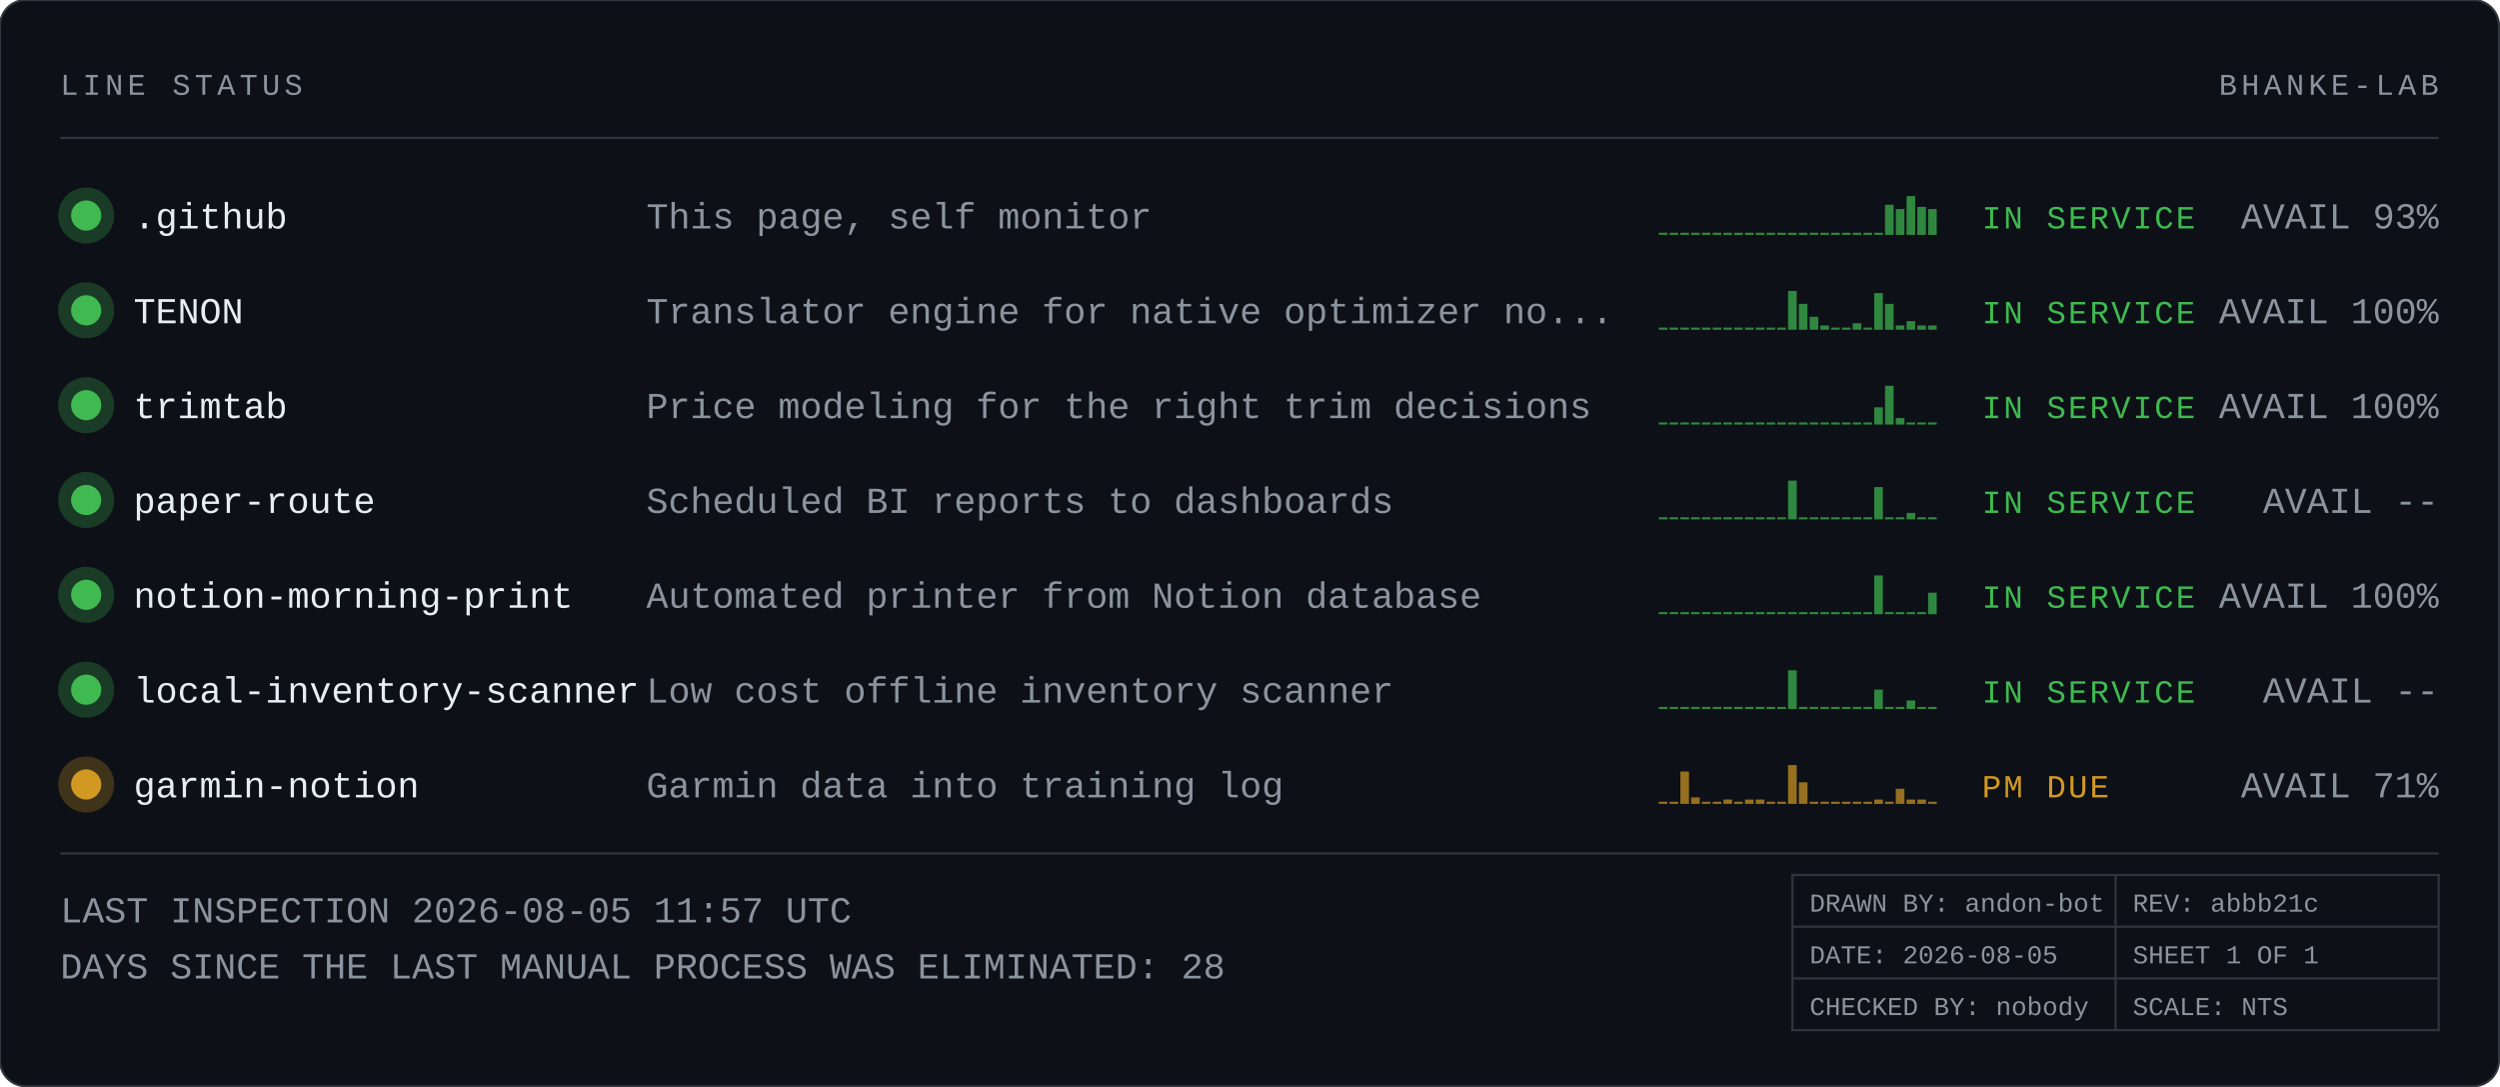
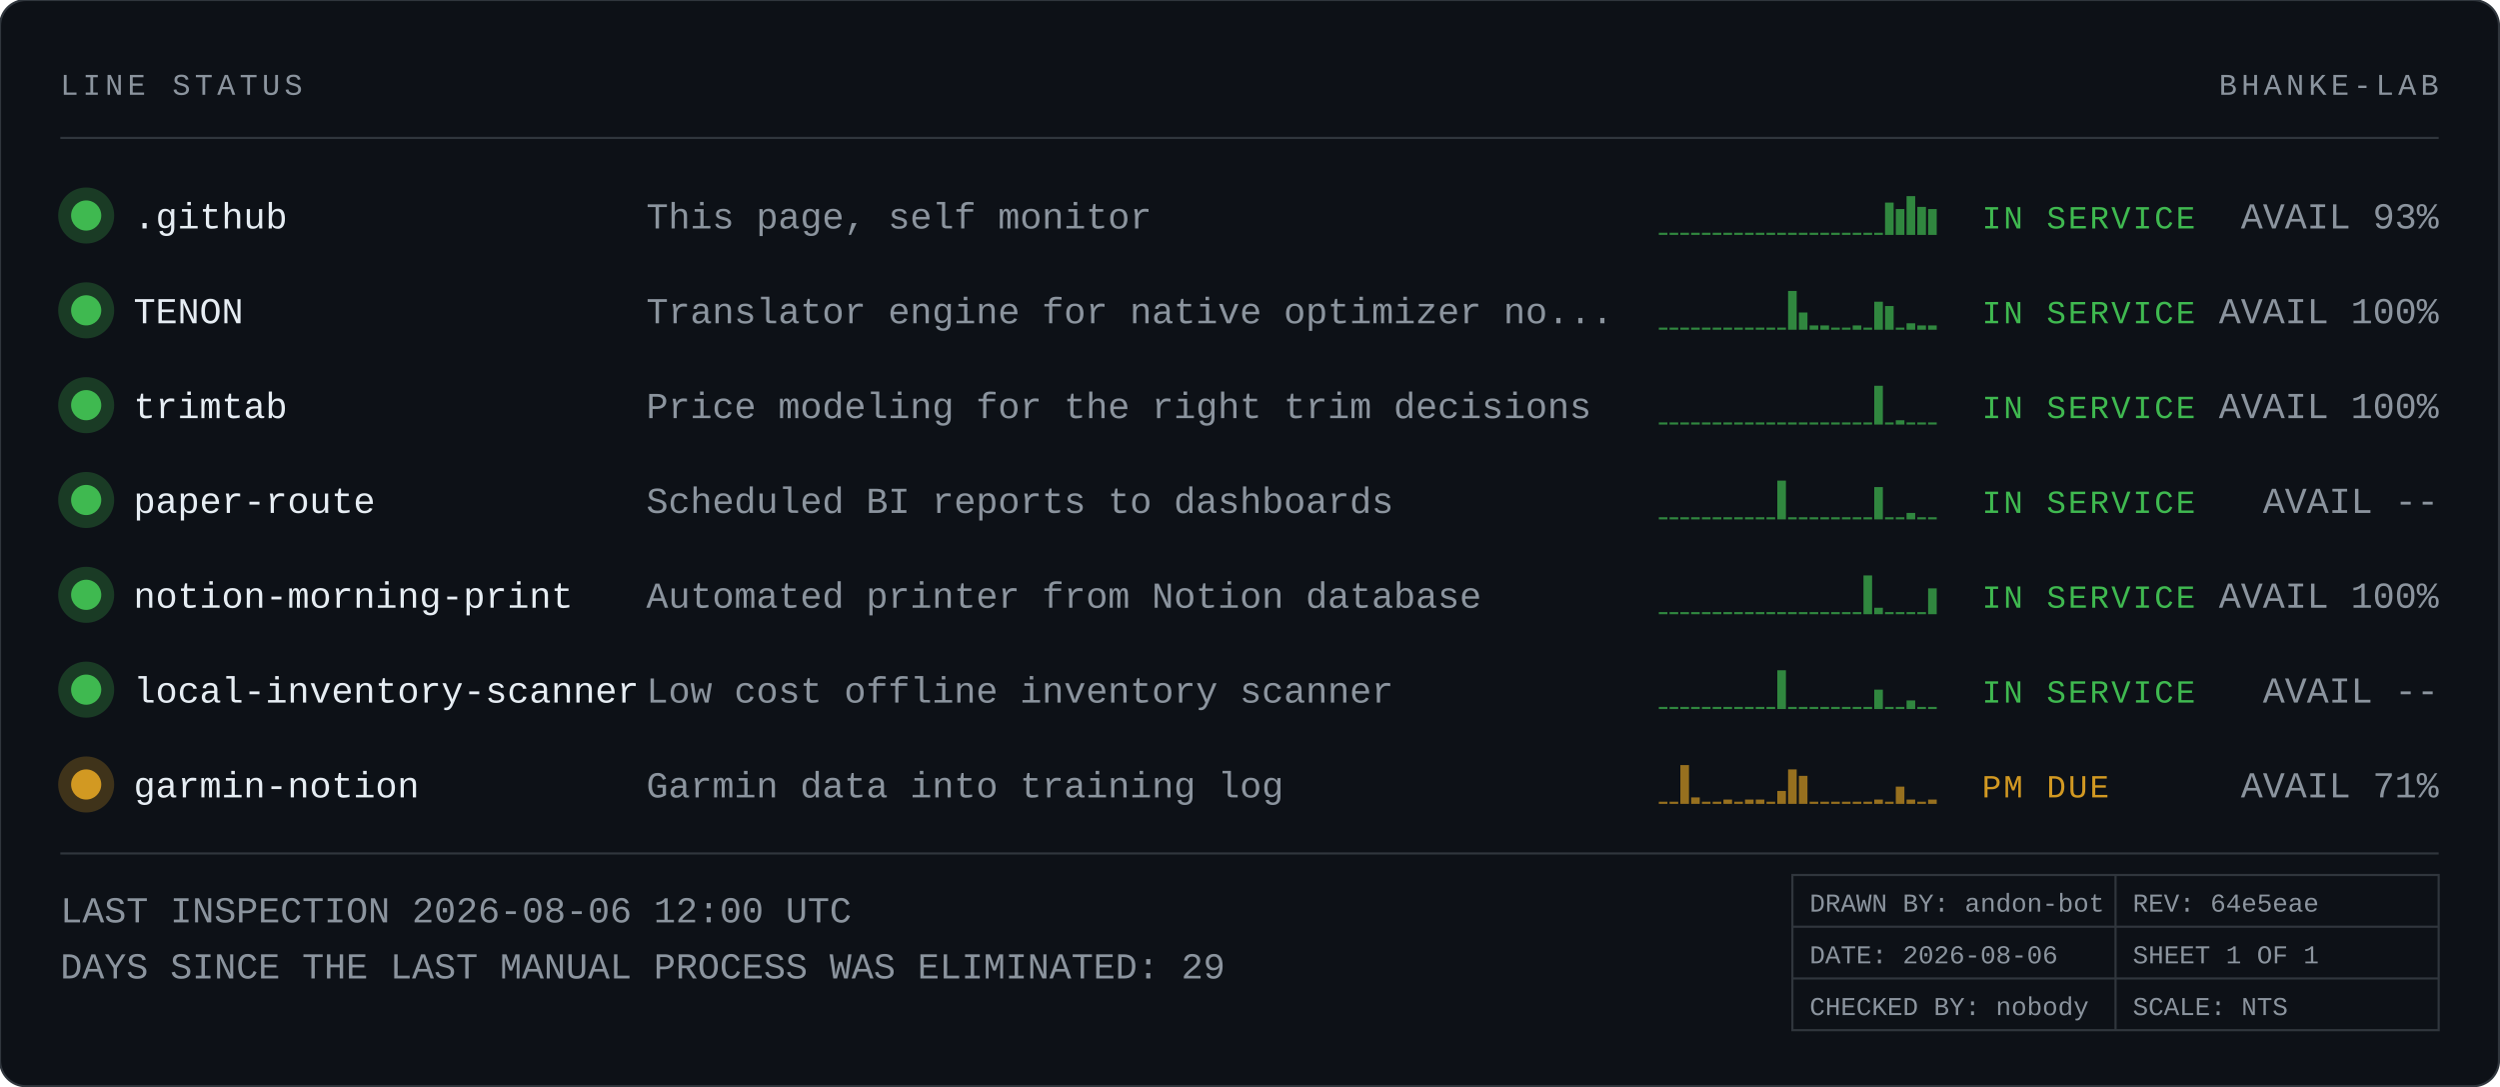
<svg xmlns="http://www.w3.org/2000/svg" width="1160" height="504" viewBox="0 0 1160 504" role="img" aria-label="Andon board">
  <style>
text { font-family: Consolas, 'Courier New', monospace; font-size: 17px; }
.hd { fill: #8b949e; font-size: 14px; letter-spacing: 2px; }
.name { fill: #e6edf3; }
.dim { fill: #8b949e; }
.st { font-size: 15px; letter-spacing: 1px; }
.tb { fill: #8b949e; font-size: 12px; }
</style>
  <rect x="0" y="0" width="1160" height="504" rx="12" fill="#0d1117" stroke="#30363d" />
  <text x="28" y="44" class="hd">LINE STATUS</text>
  <text x="1132" y="44" class="hd" text-anchor="end">BHANKE-LAB</text>
  <line x1="28" y1="64" x2="1132" y2="64" stroke="#30363d" />
  <circle cx="40" cy="100" r="13" fill="#3fb950" opacity="0.25" />
  <circle cx="40" cy="100" r="7" fill="#3fb950" />
  <text x="62" y="106" class="name">.github</text>
  <text x="300" y="106" class="dim">This page, self monitor</text>
  <rect x="770" y="108" width="4" height="1" fill="#3fb950" opacity="0.7" />
  <rect x="775" y="108" width="4" height="1" fill="#3fb950" opacity="0.7" />
  <rect x="780" y="108" width="4" height="1" fill="#3fb950" opacity="0.7" />
  <rect x="785" y="108" width="4" height="1" fill="#3fb950" opacity="0.7" />
  <rect x="790" y="108" width="4" height="1" fill="#3fb950" opacity="0.7" />
  <rect x="795" y="108" width="4" height="1" fill="#3fb950" opacity="0.7" />
  <rect x="800" y="108" width="4" height="1" fill="#3fb950" opacity="0.7" />
  <rect x="805" y="108" width="4" height="1" fill="#3fb950" opacity="0.7" />
  <rect x="810" y="108" width="4" height="1" fill="#3fb950" opacity="0.7" />
  <rect x="815" y="108" width="4" height="1" fill="#3fb950" opacity="0.7" />
  <rect x="820" y="108" width="4" height="1" fill="#3fb950" opacity="0.7" />
  <rect x="825" y="108" width="4" height="1" fill="#3fb950" opacity="0.7" />
  <rect x="830" y="108" width="4" height="1" fill="#3fb950" opacity="0.7" />
  <rect x="835" y="108" width="4" height="1" fill="#3fb950" opacity="0.7" />
  <rect x="840" y="108" width="4" height="1" fill="#3fb950" opacity="0.7" />
  <rect x="845" y="108" width="4" height="1" fill="#3fb950" opacity="0.7" />
  <rect x="850" y="108" width="4" height="1" fill="#3fb950" opacity="0.7" />
  <rect x="855" y="108" width="4" height="1" fill="#3fb950" opacity="0.7" />
  <rect x="860" y="108" width="4" height="1" fill="#3fb950" opacity="0.7" />
  <rect x="865" y="108" width="4" height="1" fill="#3fb950" opacity="0.7" />
  <rect x="870" y="108" width="4" height="1" fill="#3fb950" opacity="0.7" />
-   <rect x="875" y="95" width="4" height="14" fill="#3fb950" opacity="0.7" />
+   <rect x="875" y="94" width="4" height="15" fill="#3fb950" opacity="0.7" />
  <rect x="880" y="97" width="4" height="12" fill="#3fb950" opacity="0.7" />
  <rect x="885" y="91" width="4" height="18" fill="#3fb950" opacity="0.7" />
  <rect x="890" y="96" width="4" height="13" fill="#3fb950" opacity="0.7" />
  <rect x="895" y="97" width="4" height="12" fill="#3fb950" opacity="0.7" />
  <text x="920" y="106" class="st" fill="#3fb950">IN SERVICE</text>
  <text x="1132" y="106" class="dim" text-anchor="end">AVAIL 93%</text>
  <circle cx="40" cy="144" r="13" fill="#3fb950" opacity="0.25" />
  <circle cx="40" cy="144" r="7" fill="#3fb950" />
  <text x="62" y="150" class="name">TENON</text>
  <text x="300" y="150" class="dim">Translator engine for native optimizer no...</text>
  <rect x="770" y="152" width="4" height="1" fill="#3fb950" opacity="0.7" />
  <rect x="775" y="152" width="4" height="1" fill="#3fb950" opacity="0.7" />
  <rect x="780" y="152" width="4" height="1" fill="#3fb950" opacity="0.7" />
  <rect x="785" y="152" width="4" height="1" fill="#3fb950" opacity="0.7" />
  <rect x="790" y="152" width="4" height="1" fill="#3fb950" opacity="0.7" />
  <rect x="795" y="152" width="4" height="1" fill="#3fb950" opacity="0.7" />
  <rect x="800" y="152" width="4" height="1" fill="#3fb950" opacity="0.7" />
  <rect x="805" y="152" width="4" height="1" fill="#3fb950" opacity="0.7" />
  <rect x="810" y="152" width="4" height="1" fill="#3fb950" opacity="0.7" />
  <rect x="815" y="152" width="4" height="1" fill="#3fb950" opacity="0.7" />
  <rect x="820" y="152" width="4" height="1" fill="#3fb950" opacity="0.7" />
  <rect x="825" y="152" width="4" height="1" fill="#3fb950" opacity="0.7" />
  <rect x="830" y="135" width="4" height="18" fill="#3fb950" opacity="0.7" />
-   <rect x="835" y="141" width="4" height="12" fill="#3fb950" opacity="0.7" />
-   <rect x="840" y="147" width="4" height="6" fill="#3fb950" opacity="0.7" />
+   <rect x="835" y="145" width="4" height="8" fill="#3fb950" opacity="0.7" />
+   <rect x="840" y="151" width="4" height="2" fill="#3fb950" opacity="0.7" />
  <rect x="845" y="151" width="4" height="2" fill="#3fb950" opacity="0.7" />
  <rect x="850" y="152" width="4" height="1" fill="#3fb950" opacity="0.7" />
  <rect x="855" y="152" width="4" height="1" fill="#3fb950" opacity="0.7" />
-   <rect x="860" y="150" width="4" height="3" fill="#3fb950" opacity="0.7" />
+   <rect x="860" y="151" width="4" height="2" fill="#3fb950" opacity="0.7" />
  <rect x="865" y="152" width="4" height="1" fill="#3fb950" opacity="0.7" />
-   <rect x="870" y="136" width="4" height="17" fill="#3fb950" opacity="0.7" />
-   <rect x="875" y="141" width="4" height="12" fill="#3fb950" opacity="0.7" />
-   <rect x="880" y="151" width="4" height="2" fill="#3fb950" opacity="0.7" />
-   <rect x="885" y="149" width="4" height="4" fill="#3fb950" opacity="0.7" />
+   <rect x="870" y="140" width="4" height="13" fill="#3fb950" opacity="0.7" />
+   <rect x="875" y="142" width="4" height="11" fill="#3fb950" opacity="0.7" />
+   <rect x="880" y="152" width="4" height="1" fill="#3fb950" opacity="0.7" />
+   <rect x="885" y="150" width="4" height="3" fill="#3fb950" opacity="0.7" />
  <rect x="890" y="151" width="4" height="2" fill="#3fb950" opacity="0.7" />
  <rect x="895" y="151" width="4" height="2" fill="#3fb950" opacity="0.7" />
  <text x="920" y="150" class="st" fill="#3fb950">IN SERVICE</text>
  <text x="1132" y="150" class="dim" text-anchor="end">AVAIL 100%</text>
  <circle cx="40" cy="188" r="13" fill="#3fb950" opacity="0.25" />
  <circle cx="40" cy="188" r="7" fill="#3fb950" />
  <text x="62" y="194" class="name">trimtab</text>
  <text x="300" y="194" class="dim">Price modeling for the right trim decisions</text>
  <rect x="770" y="196" width="4" height="1" fill="#3fb950" opacity="0.7" />
  <rect x="775" y="196" width="4" height="1" fill="#3fb950" opacity="0.7" />
  <rect x="780" y="196" width="4" height="1" fill="#3fb950" opacity="0.7" />
  <rect x="785" y="196" width="4" height="1" fill="#3fb950" opacity="0.7" />
  <rect x="790" y="196" width="4" height="1" fill="#3fb950" opacity="0.7" />
  <rect x="795" y="196" width="4" height="1" fill="#3fb950" opacity="0.7" />
  <rect x="800" y="196" width="4" height="1" fill="#3fb950" opacity="0.7" />
  <rect x="805" y="196" width="4" height="1" fill="#3fb950" opacity="0.7" />
  <rect x="810" y="196" width="4" height="1" fill="#3fb950" opacity="0.7" />
  <rect x="815" y="196" width="4" height="1" fill="#3fb950" opacity="0.7" />
  <rect x="820" y="196" width="4" height="1" fill="#3fb950" opacity="0.7" />
  <rect x="825" y="196" width="4" height="1" fill="#3fb950" opacity="0.7" />
  <rect x="830" y="196" width="4" height="1" fill="#3fb950" opacity="0.7" />
  <rect x="835" y="196" width="4" height="1" fill="#3fb950" opacity="0.7" />
  <rect x="840" y="196" width="4" height="1" fill="#3fb950" opacity="0.7" />
  <rect x="845" y="196" width="4" height="1" fill="#3fb950" opacity="0.7" />
  <rect x="850" y="196" width="4" height="1" fill="#3fb950" opacity="0.7" />
  <rect x="855" y="196" width="4" height="1" fill="#3fb950" opacity="0.7" />
  <rect x="860" y="196" width="4" height="1" fill="#3fb950" opacity="0.7" />
  <rect x="865" y="196" width="4" height="1" fill="#3fb950" opacity="0.7" />
-   <rect x="870" y="189" width="4" height="8" fill="#3fb950" opacity="0.7" />
-   <rect x="875" y="179" width="4" height="18" fill="#3fb950" opacity="0.7" />
-   <rect x="880" y="194" width="4" height="3" fill="#3fb950" opacity="0.7" />
+   <rect x="870" y="179" width="4" height="18" fill="#3fb950" opacity="0.7" />
+   <rect x="875" y="196" width="4" height="1" fill="#3fb950" opacity="0.7" />
+   <rect x="880" y="195" width="4" height="2" fill="#3fb950" opacity="0.7" />
  <rect x="885" y="196" width="4" height="1" fill="#3fb950" opacity="0.7" />
  <rect x="890" y="196" width="4" height="1" fill="#3fb950" opacity="0.7" />
  <rect x="895" y="196" width="4" height="1" fill="#3fb950" opacity="0.7" />
  <text x="920" y="194" class="st" fill="#3fb950">IN SERVICE</text>
  <text x="1132" y="194" class="dim" text-anchor="end">AVAIL 100%</text>
  <circle cx="40" cy="232" r="13" fill="#3fb950" opacity="0.25" />
  <circle cx="40" cy="232" r="7" fill="#3fb950" />
  <text x="62" y="238" class="name">paper-route</text>
  <text x="300" y="238" class="dim">Scheduled BI reports to dashboards</text>
  <rect x="770" y="240" width="4" height="1" fill="#3fb950" opacity="0.7" />
  <rect x="775" y="240" width="4" height="1" fill="#3fb950" opacity="0.7" />
  <rect x="780" y="240" width="4" height="1" fill="#3fb950" opacity="0.7" />
  <rect x="785" y="240" width="4" height="1" fill="#3fb950" opacity="0.7" />
  <rect x="790" y="240" width="4" height="1" fill="#3fb950" opacity="0.7" />
  <rect x="795" y="240" width="4" height="1" fill="#3fb950" opacity="0.7" />
  <rect x="800" y="240" width="4" height="1" fill="#3fb950" opacity="0.7" />
  <rect x="805" y="240" width="4" height="1" fill="#3fb950" opacity="0.7" />
  <rect x="810" y="240" width="4" height="1" fill="#3fb950" opacity="0.7" />
  <rect x="815" y="240" width="4" height="1" fill="#3fb950" opacity="0.7" />
  <rect x="820" y="240" width="4" height="1" fill="#3fb950" opacity="0.7" />
-   <rect x="825" y="240" width="4" height="1" fill="#3fb950" opacity="0.7" />
-   <rect x="830" y="223" width="4" height="18" fill="#3fb950" opacity="0.7" />
+   <rect x="825" y="223" width="4" height="18" fill="#3fb950" opacity="0.7" />
+   <rect x="830" y="240" width="4" height="1" fill="#3fb950" opacity="0.7" />
  <rect x="835" y="240" width="4" height="1" fill="#3fb950" opacity="0.7" />
  <rect x="840" y="240" width="4" height="1" fill="#3fb950" opacity="0.7" />
  <rect x="845" y="240" width="4" height="1" fill="#3fb950" opacity="0.7" />
  <rect x="850" y="240" width="4" height="1" fill="#3fb950" opacity="0.7" />
  <rect x="855" y="240" width="4" height="1" fill="#3fb950" opacity="0.7" />
  <rect x="860" y="240" width="4" height="1" fill="#3fb950" opacity="0.7" />
  <rect x="865" y="240" width="4" height="1" fill="#3fb950" opacity="0.7" />
  <rect x="870" y="226" width="4" height="15" fill="#3fb950" opacity="0.7" />
  <rect x="875" y="240" width="4" height="1" fill="#3fb950" opacity="0.7" />
  <rect x="880" y="240" width="4" height="1" fill="#3fb950" opacity="0.7" />
  <rect x="885" y="238" width="4" height="3" fill="#3fb950" opacity="0.7" />
  <rect x="890" y="240" width="4" height="1" fill="#3fb950" opacity="0.7" />
  <rect x="895" y="240" width="4" height="1" fill="#3fb950" opacity="0.7" />
  <text x="920" y="238" class="st" fill="#3fb950">IN SERVICE</text>
  <text x="1132" y="238" class="dim" text-anchor="end">AVAIL --</text>
  <circle cx="40" cy="276" r="13" fill="#3fb950" opacity="0.25" />
  <circle cx="40" cy="276" r="7" fill="#3fb950" />
  <text x="62" y="282" class="name">notion-morning-print</text>
  <text x="300" y="282" class="dim">Automated printer from Notion database</text>
  <rect x="770" y="284" width="4" height="1" fill="#3fb950" opacity="0.7" />
  <rect x="775" y="284" width="4" height="1" fill="#3fb950" opacity="0.7" />
  <rect x="780" y="284" width="4" height="1" fill="#3fb950" opacity="0.7" />
  <rect x="785" y="284" width="4" height="1" fill="#3fb950" opacity="0.7" />
  <rect x="790" y="284" width="4" height="1" fill="#3fb950" opacity="0.7" />
  <rect x="795" y="284" width="4" height="1" fill="#3fb950" opacity="0.7" />
  <rect x="800" y="284" width="4" height="1" fill="#3fb950" opacity="0.7" />
  <rect x="805" y="284" width="4" height="1" fill="#3fb950" opacity="0.7" />
  <rect x="810" y="284" width="4" height="1" fill="#3fb950" opacity="0.7" />
  <rect x="815" y="284" width="4" height="1" fill="#3fb950" opacity="0.7" />
  <rect x="820" y="284" width="4" height="1" fill="#3fb950" opacity="0.7" />
  <rect x="825" y="284" width="4" height="1" fill="#3fb950" opacity="0.7" />
  <rect x="830" y="284" width="4" height="1" fill="#3fb950" opacity="0.7" />
  <rect x="835" y="284" width="4" height="1" fill="#3fb950" opacity="0.7" />
  <rect x="840" y="284" width="4" height="1" fill="#3fb950" opacity="0.7" />
  <rect x="845" y="284" width="4" height="1" fill="#3fb950" opacity="0.7" />
  <rect x="850" y="284" width="4" height="1" fill="#3fb950" opacity="0.7" />
  <rect x="855" y="284" width="4" height="1" fill="#3fb950" opacity="0.7" />
  <rect x="860" y="284" width="4" height="1" fill="#3fb950" opacity="0.7" />
-   <rect x="865" y="284" width="4" height="1" fill="#3fb950" opacity="0.7" />
-   <rect x="870" y="267" width="4" height="18" fill="#3fb950" opacity="0.7" />
+   <rect x="865" y="267" width="4" height="18" fill="#3fb950" opacity="0.7" />
+   <rect x="870" y="282" width="4" height="3" fill="#3fb950" opacity="0.7" />
  <rect x="875" y="284" width="4" height="1" fill="#3fb950" opacity="0.7" />
  <rect x="880" y="284" width="4" height="1" fill="#3fb950" opacity="0.7" />
  <rect x="885" y="284" width="4" height="1" fill="#3fb950" opacity="0.7" />
  <rect x="890" y="284" width="4" height="1" fill="#3fb950" opacity="0.7" />
-   <rect x="895" y="275" width="4" height="10" fill="#3fb950" opacity="0.7" />
+   <rect x="895" y="273" width="4" height="12" fill="#3fb950" opacity="0.7" />
  <text x="920" y="282" class="st" fill="#3fb950">IN SERVICE</text>
  <text x="1132" y="282" class="dim" text-anchor="end">AVAIL 100%</text>
  <circle cx="40" cy="320" r="13" fill="#3fb950" opacity="0.25" />
  <circle cx="40" cy="320" r="7" fill="#3fb950" />
  <text x="62" y="326" class="name">local-inventory-scanner</text>
  <text x="300" y="326" class="dim">Low cost offline inventory scanner</text>
  <rect x="770" y="328" width="4" height="1" fill="#3fb950" opacity="0.7" />
  <rect x="775" y="328" width="4" height="1" fill="#3fb950" opacity="0.7" />
  <rect x="780" y="328" width="4" height="1" fill="#3fb950" opacity="0.7" />
  <rect x="785" y="328" width="4" height="1" fill="#3fb950" opacity="0.7" />
  <rect x="790" y="328" width="4" height="1" fill="#3fb950" opacity="0.7" />
  <rect x="795" y="328" width="4" height="1" fill="#3fb950" opacity="0.7" />
  <rect x="800" y="328" width="4" height="1" fill="#3fb950" opacity="0.7" />
  <rect x="805" y="328" width="4" height="1" fill="#3fb950" opacity="0.7" />
  <rect x="810" y="328" width="4" height="1" fill="#3fb950" opacity="0.7" />
  <rect x="815" y="328" width="4" height="1" fill="#3fb950" opacity="0.7" />
  <rect x="820" y="328" width="4" height="1" fill="#3fb950" opacity="0.7" />
-   <rect x="825" y="328" width="4" height="1" fill="#3fb950" opacity="0.7" />
-   <rect x="830" y="311" width="4" height="18" fill="#3fb950" opacity="0.7" />
+   <rect x="825" y="311" width="4" height="18" fill="#3fb950" opacity="0.7" />
+   <rect x="830" y="328" width="4" height="1" fill="#3fb950" opacity="0.7" />
  <rect x="835" y="328" width="4" height="1" fill="#3fb950" opacity="0.7" />
  <rect x="840" y="328" width="4" height="1" fill="#3fb950" opacity="0.7" />
  <rect x="845" y="328" width="4" height="1" fill="#3fb950" opacity="0.7" />
  <rect x="850" y="328" width="4" height="1" fill="#3fb950" opacity="0.7" />
  <rect x="855" y="328" width="4" height="1" fill="#3fb950" opacity="0.7" />
  <rect x="860" y="328" width="4" height="1" fill="#3fb950" opacity="0.7" />
  <rect x="865" y="328" width="4" height="1" fill="#3fb950" opacity="0.7" />
  <rect x="870" y="320" width="4" height="9" fill="#3fb950" opacity="0.7" />
  <rect x="875" y="328" width="4" height="1" fill="#3fb950" opacity="0.7" />
  <rect x="880" y="328" width="4" height="1" fill="#3fb950" opacity="0.7" />
  <rect x="885" y="325" width="4" height="4" fill="#3fb950" opacity="0.7" />
  <rect x="890" y="328" width="4" height="1" fill="#3fb950" opacity="0.7" />
  <rect x="895" y="328" width="4" height="1" fill="#3fb950" opacity="0.7" />
  <text x="920" y="326" class="st" fill="#3fb950">IN SERVICE</text>
  <text x="1132" y="326" class="dim" text-anchor="end">AVAIL --</text>
  <circle cx="40" cy="364" r="13" fill="#d29922" opacity="0.25">
    <animate attributeName="opacity" values="0.25;0.8;0.25" dur="2s" repeatCount="indefinite" />
  </circle>
  <circle cx="40" cy="364" r="7" fill="#d29922" />
  <text x="62" y="370" class="name">garmin-notion</text>
  <text x="300" y="370" class="dim">Garmin data into training log</text>
  <rect x="770" y="372" width="4" height="1" fill="#d29922" opacity="0.7" />
  <rect x="775" y="372" width="4" height="1" fill="#d29922" opacity="0.7" />
-   <rect x="780" y="358" width="4" height="15" fill="#d29922" opacity="0.7" />
+   <rect x="780" y="355" width="4" height="18" fill="#d29922" opacity="0.7" />
  <rect x="785" y="370" width="4" height="3" fill="#d29922" opacity="0.7" />
  <rect x="790" y="372" width="4" height="1" fill="#d29922" opacity="0.7" />
  <rect x="795" y="372" width="4" height="1" fill="#d29922" opacity="0.7" />
  <rect x="800" y="371" width="4" height="2" fill="#d29922" opacity="0.7" />
  <rect x="805" y="372" width="4" height="1" fill="#d29922" opacity="0.7" />
  <rect x="810" y="371" width="4" height="2" fill="#d29922" opacity="0.7" />
  <rect x="815" y="371" width="4" height="2" fill="#d29922" opacity="0.7" />
  <rect x="820" y="372" width="4" height="1" fill="#d29922" opacity="0.7" />
-   <rect x="825" y="372" width="4" height="1" fill="#d29922" opacity="0.7" />
-   <rect x="830" y="355" width="4" height="18" fill="#d29922" opacity="0.7" />
-   <rect x="835" y="363" width="4" height="10" fill="#d29922" opacity="0.7" />
+   <rect x="825" y="367" width="4" height="6" fill="#d29922" opacity="0.7" />
+   <rect x="830" y="357" width="4" height="16" fill="#d29922" opacity="0.7" />
+   <rect x="835" y="360" width="4" height="13" fill="#d29922" opacity="0.7" />
  <rect x="840" y="372" width="4" height="1" fill="#d29922" opacity="0.7" />
  <rect x="845" y="372" width="4" height="1" fill="#d29922" opacity="0.7" />
  <rect x="850" y="372" width="4" height="1" fill="#d29922" opacity="0.7" />
  <rect x="855" y="372" width="4" height="1" fill="#d29922" opacity="0.7" />
  <rect x="860" y="372" width="4" height="1" fill="#d29922" opacity="0.7" />
  <rect x="865" y="372" width="4" height="1" fill="#d29922" opacity="0.7" />
  <rect x="870" y="371" width="4" height="2" fill="#d29922" opacity="0.7" />
  <rect x="875" y="372" width="4" height="1" fill="#d29922" opacity="0.7" />
-   <rect x="880" y="366" width="4" height="7" fill="#d29922" opacity="0.7" />
+   <rect x="880" y="365" width="4" height="8" fill="#d29922" opacity="0.7" />
  <rect x="885" y="371" width="4" height="2" fill="#d29922" opacity="0.7" />
-   <rect x="890" y="371" width="4" height="2" fill="#d29922" opacity="0.7" />
-   <rect x="895" y="372" width="4" height="1" fill="#d29922" opacity="0.7" />
+   <rect x="890" y="372" width="4" height="1" fill="#d29922" opacity="0.7" />
+   <rect x="895" y="371" width="4" height="2" fill="#d29922" opacity="0.7" />
  <text x="920" y="370" class="st" fill="#d29922">PM DUE</text>
  <text x="1132" y="370" class="dim" text-anchor="end">AVAIL 71%</text>
  <line x1="28" y1="396" x2="1132" y2="396" stroke="#30363d" />
-   <text x="28" y="428" class="dim">LAST INSPECTION 2026-08-05 11:57 UTC</text>
-   <text x="28" y="454" class="dim">DAYS SINCE THE LAST MANUAL PROCESS WAS ELIMINATED: 28</text>
+   <text x="28" y="428" class="dim">LAST INSPECTION 2026-08-06 12:00 UTC</text>
+   <text x="28" y="454" class="dim">DAYS SINCE THE LAST MANUAL PROCESS WAS ELIMINATED: 29</text>
  <rect x="832" y="406" width="300" height="72" fill="none" stroke="#30363d" />
  <line x1="832" y1="430" x2="1132" y2="430" stroke="#30363d" />
  <line x1="832" y1="454" x2="1132" y2="454" stroke="#30363d" />
  <line x1="982" y1="406" x2="982" y2="478" stroke="#30363d" />
  <text x="840" y="423" class="tb">DRAWN BY: andon-bot</text>
-   <text x="990" y="423" class="tb">REV: abbb21c</text>
-   <text x="840" y="447" class="tb">DATE: 2026-08-05</text>
+   <text x="990" y="423" class="tb">REV: 64e5eae</text>
+   <text x="840" y="447" class="tb">DATE: 2026-08-06</text>
  <text x="990" y="447" class="tb">SHEET 1 OF 1</text>
  <text x="840" y="471" class="tb">CHECKED BY: nobody</text>
  <text x="990" y="471" class="tb">SCALE: NTS</text>
</svg>
